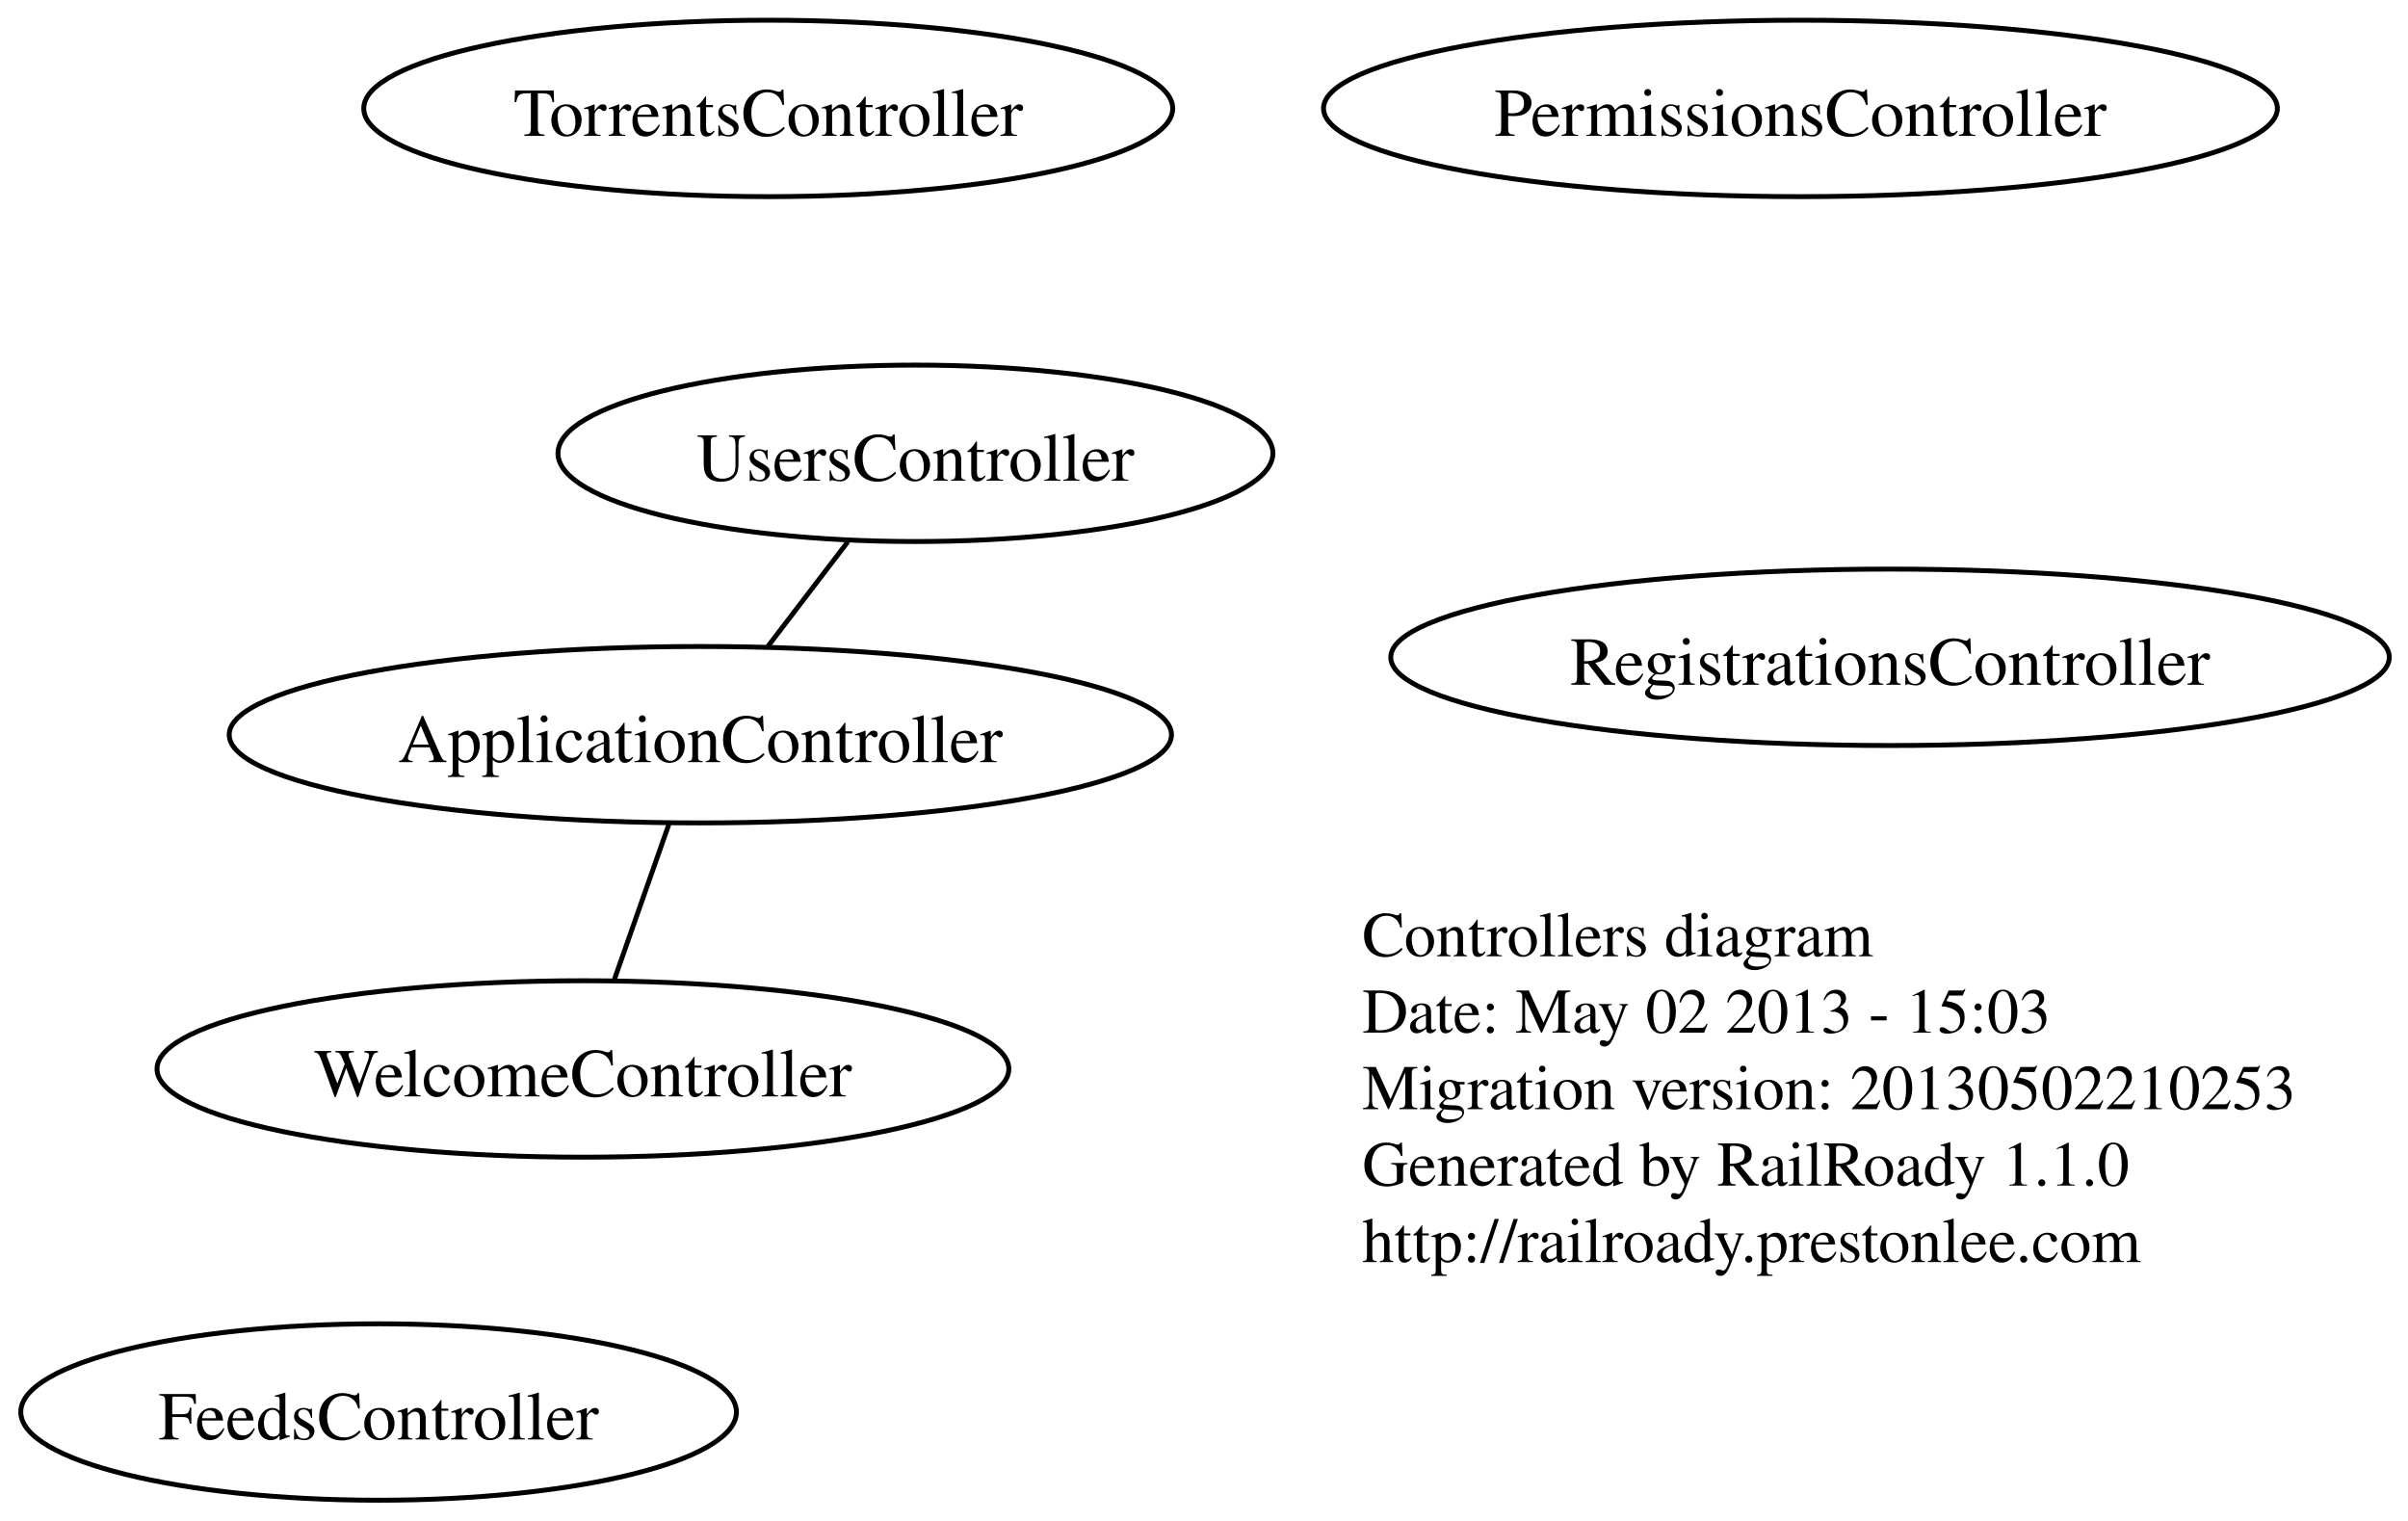
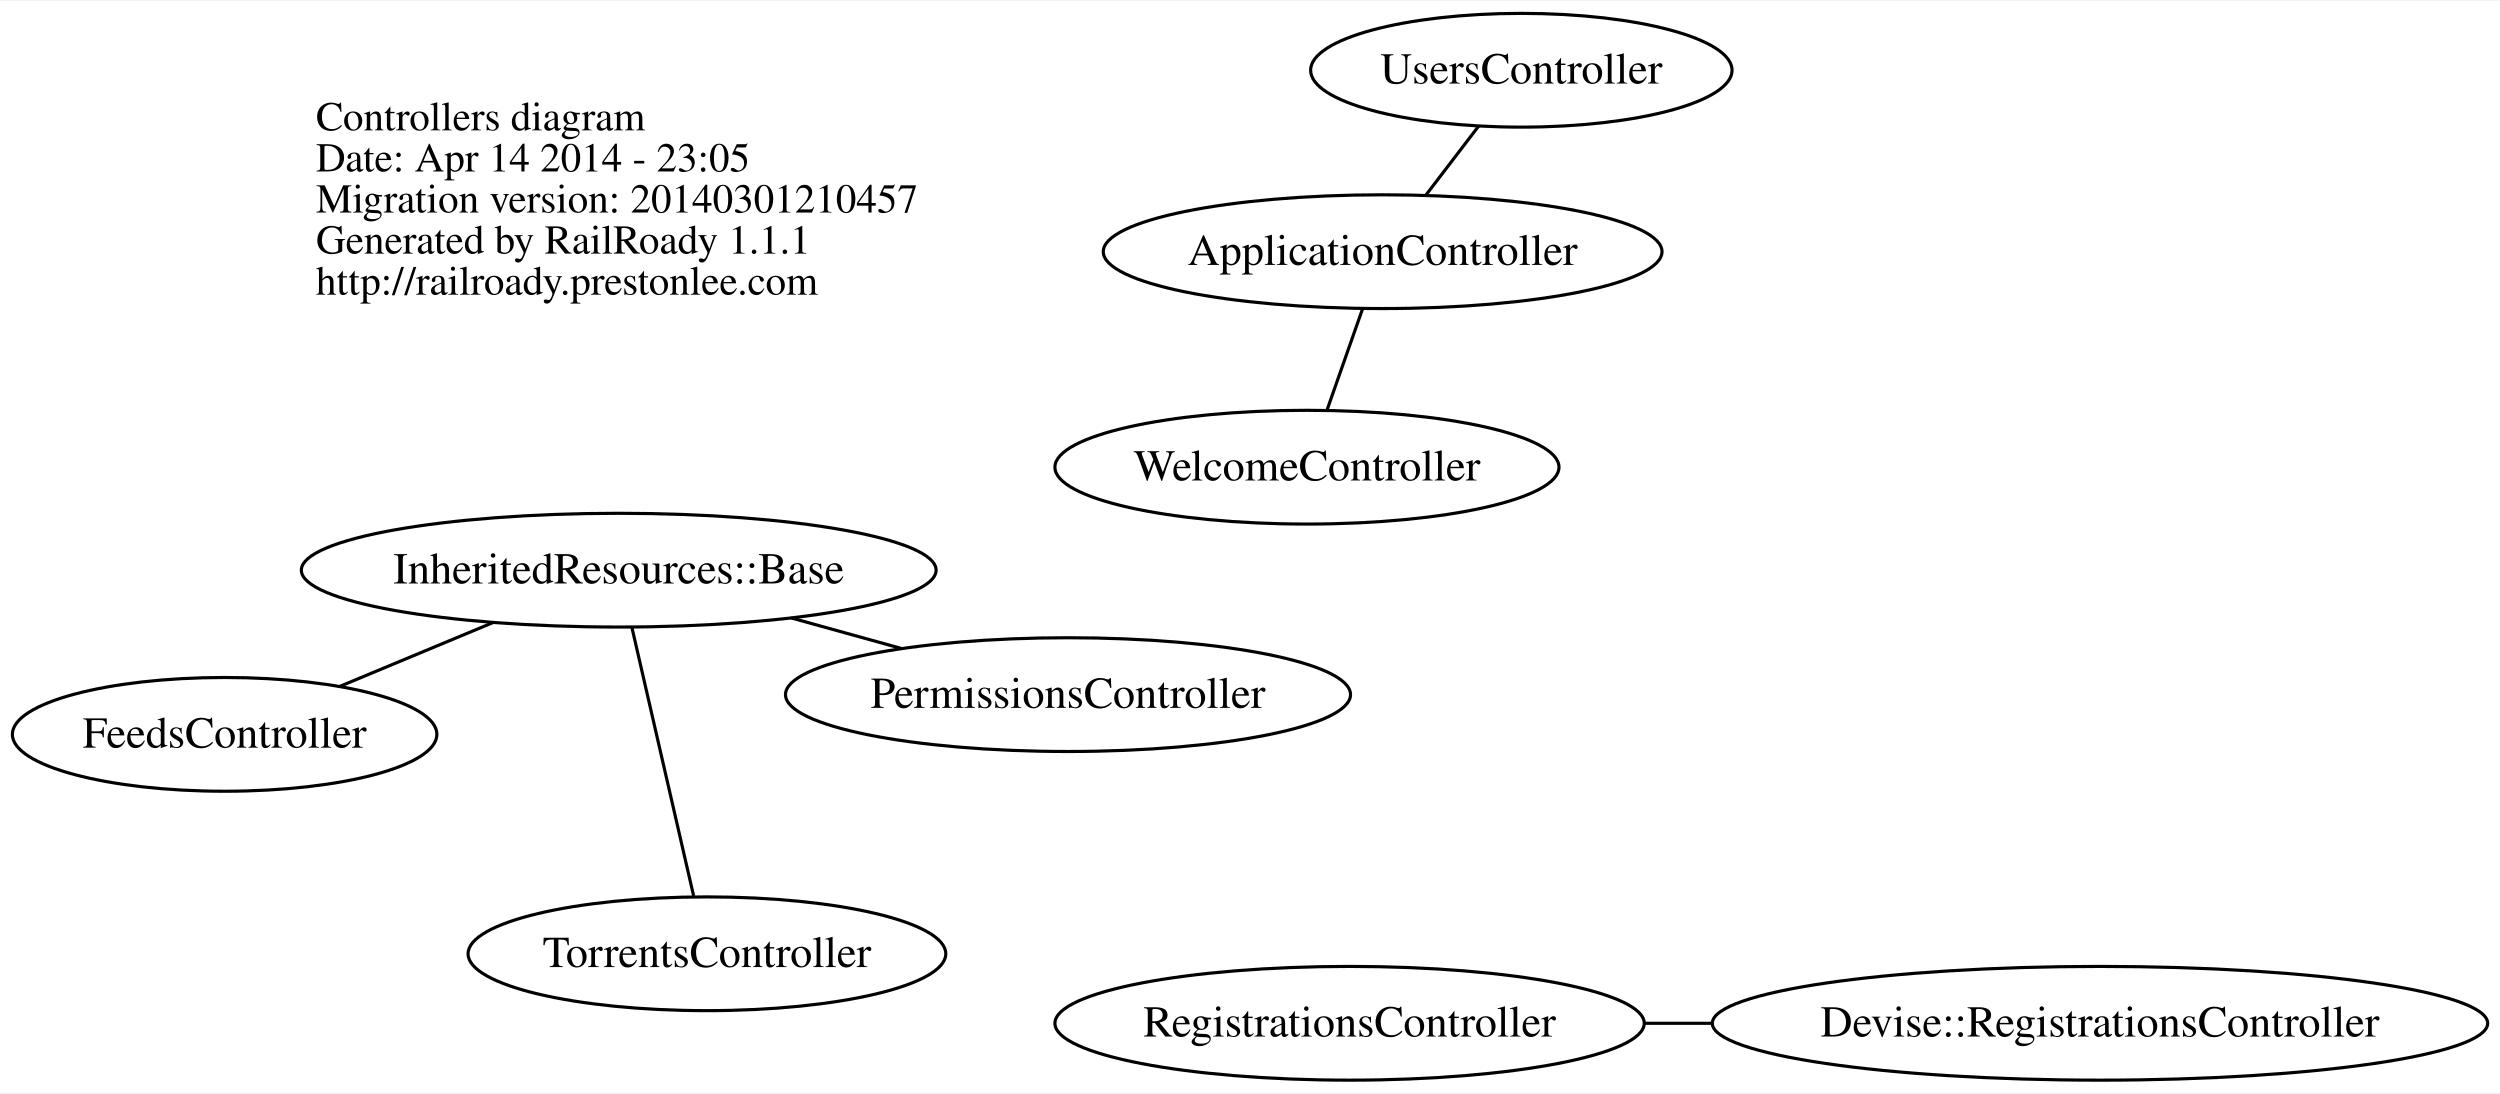
- <svg xmlns="http://www.w3.org/2000/svg" width="491pt" height="310pt" viewBox="0.00 0.00 491.39 310.00">
-   <g id="graph0" class="graph" transform="scale(1 1) rotate(0) translate(4 306)">
-     <polygon fill="white" stroke="white" points="-4,5 -4,-306 488.386,-306 488.386,5 -4,5" />
+ <svg xmlns="http://www.w3.org/2000/svg" width="791pt" height="346pt" viewBox="0.00 0.00 791.22 345.63">
+   <g id="graph0" class="graph" transform="scale(1 1) rotate(0) translate(4 341.625)">
+     <polygon fill="white" stroke="none" points="-4,4 -4,-341.625 787.221,-341.625 787.221,4 -4,4" />
    <g id="node1" class="node">
-       <text text-anchor="start" x="274" y="-111" font-family="Times,serif" font-size="13.00">Controllers diagram</text>
-       <text text-anchor="start" x="274" y="-95.4" font-family="Times,serif" font-size="13.00">Date: May 02 2013 - 15:03</text>
-       <text text-anchor="start" x="274" y="-79.8" font-family="Times,serif" font-size="13.00">Migration version: 20130502210253</text>
-       <text text-anchor="start" x="274" y="-64.2" font-family="Times,serif" font-size="13.00">Generated by RailRoady 1.1.0</text>
-       <text text-anchor="start" x="274" y="-48.6" font-family="Times,serif" font-size="13.00">http://railroady.prestonlee.com</text>
+       <text text-anchor="start" x="96" y="-300.6" font-family="Times,serif" font-size="13.00">Controllers diagram</text>
+       <text text-anchor="start" x="96" y="-287.6" font-family="Times,serif" font-size="13.00">Date: Apr 14 2014 - 23:05</text>
+       <text text-anchor="start" x="96" y="-274.6" font-family="Times,serif" font-size="13.00">Migration version: 20140301210457</text>
+       <text text-anchor="start" x="96" y="-261.6" font-family="Times,serif" font-size="13.00">Generated by RailRoady 1.1.1</text>
+       <text text-anchor="start" x="96" y="-248.6" font-family="Times,serif" font-size="13.00">http://railroady.prestonlee.com</text>
    </g>
    <g id="node2" class="node">
-       <ellipse fill="none" stroke="black" cx="138.915" cy="-156.206" rx="96.145" ry="18" />
-       <text text-anchor="middle" x="138.915" y="-150.606" font-family="Times,serif" font-size="14.00">ApplicationController</text>
+       <ellipse fill="none" stroke="black" cx="433.59" cy="-262.206" rx="88.417" ry="18" />
+       <text text-anchor="middle" x="433.59" y="-258.006" font-family="Times,serif" font-size="14.00">ApplicationController</text>
    </g>
    <g id="node7" class="node">
-       <ellipse fill="none" stroke="black" cx="182.81" cy="-213.625" rx="72.945" ry="18" />
-       <text text-anchor="middle" x="182.81" y="-208.025" font-family="Times,serif" font-size="14.00">UsersController</text>
+       <ellipse fill="none" stroke="black" cx="477.485" cy="-319.625" rx="66.692" ry="18" />
+       <text text-anchor="middle" x="477.485" y="-315.425" font-family="Times,serif" font-size="14.00">UsersController</text>
+     </g>
+     <g id="edge5" class="edge">
+       <path fill="none" stroke="black" d="M447.238,-280.059C452.573,-287.039 458.676,-295.022 463.996,-301.981" />
+     </g>
+     <g id="node8" class="node">
+       <ellipse fill="none" stroke="black" cx="409.633" cy="-194" rx="79.765" ry="18" />
+       <text text-anchor="middle" x="409.633" y="-189.8" font-family="Times,serif" font-size="14.00">WelcomeController</text>
+     </g>
+     <g id="edge6" class="edge">
+       <path fill="none" stroke="black" d="M427.17,-243.928C423.732,-234.142 419.51,-222.122 416.07,-212.328" />
+     </g>
+     <g id="node3" class="node">
+       <ellipse fill="none" stroke="black" cx="67.088" cy="-109.441" rx="67.177" ry="18" />
+       <text text-anchor="middle" x="67.088" y="-105.241" font-family="Times,serif" font-size="14.00">FeedsController</text>
+     </g>
+     <g id="node4" class="node">
+       <ellipse fill="none" stroke="black" cx="334.012" cy="-122.02" rx="89.412" ry="18" />
+       <text text-anchor="middle" x="334.012" y="-117.82" font-family="Times,serif" font-size="14.00">PermissionsController</text>
+     </g>
+     <g id="node5" class="node">
+       <ellipse fill="none" stroke="black" cx="423.127" cy="-18" rx="93.253" ry="18" />
+       <text text-anchor="middle" x="423.127" y="-13.8" font-family="Times,serif" font-size="14.00">RegistrationsController</text>
+     </g>
+     <g id="node6" class="node">
+       <ellipse fill="none" stroke="black" cx="219.734" cy="-40" rx="75.597" ry="18" />
+       <text text-anchor="middle" x="219.734" y="-35.8" font-family="Times,serif" font-size="14.00">TorrentsController</text>
+     </g>
+     <g id="node9" class="node">
+       <ellipse fill="none" stroke="black" cx="191.82" cy="-161.407" rx="100.452" ry="18" />
+       <text text-anchor="middle" x="191.82" y="-157.207" font-family="Times,serif" font-size="14.00">InheritedResources::Base</text>
    </g>
    <g id="edge1" class="edge">
-       <path fill="none" stroke="black" d="M152.563,-174.059C157.798,-180.907 163.771,-188.721 169.019,-195.586" />
-     </g>
-     <g id="node8" class="node">
-       <ellipse fill="none" stroke="black" cx="114.958" cy="-88" rx="86.915" ry="18" />
-       <text text-anchor="middle" x="114.958" y="-82.4" font-family="Times,serif" font-size="14.00">WelcomeController</text>
+       <path fill="none" stroke="black" d="M152.012,-144.822C136.469,-138.346 118.766,-130.971 103.56,-124.636" />
    </g>
    <g id="edge2" class="edge">
-       <path fill="none" stroke="black" d="M132.495,-137.928C129.057,-128.142 124.835,-116.122 121.395,-106.328" />
+       <path fill="none" stroke="black" d="M246.389,-146.292C257.823,-143.124 269.861,-139.79 281.229,-136.641" />
    </g>
-     <g id="node3" class="node">
-       <ellipse fill="none" stroke="black" cx="73.26" cy="-18" rx="73.02" ry="18" />
-       <text text-anchor="middle" x="73.26" y="-12.4" font-family="Times,serif" font-size="14.00">FeedsController</text>
+     <g id="edge4" class="edge">
+       <path fill="none" stroke="black" d="M195.999,-143.231C201.262,-120.343 210.251,-81.246 215.527,-58.3" />
    </g>
-     <g id="node4" class="node">
-       <ellipse fill="none" stroke="black" cx="363.411" cy="-284" rx="97.323" ry="18" />
-       <text text-anchor="middle" x="363.411" y="-278.4" font-family="Times,serif" font-size="14.00">PermissionsController</text>
+     <g id="node10" class="node">
+       <ellipse fill="none" stroke="black" cx="660.624" cy="-18" rx="122.695" ry="18" />
+       <text text-anchor="middle" x="660.624" y="-13.8" font-family="Times,serif" font-size="14.00">Devise::RegistrationsController</text>
    </g>
-     <g id="node5" class="node">
-       <ellipse fill="none" stroke="black" cx="381.693" cy="-172" rx="101.886" ry="18" />
-       <text text-anchor="middle" x="381.693" y="-166.4" font-family="Times,serif" font-size="14.00">RegistrationsController</text>
-     </g>
-     <g id="node6" class="node">
-       <ellipse fill="none" stroke="black" cx="152.77" cy="-284" rx="82.541" ry="18" />
-       <text text-anchor="middle" x="152.77" y="-278.4" font-family="Times,serif" font-size="14.00">TorrentsController</text>
+     <g id="edge3" class="edge">
+       <path fill="none" stroke="black" d="M537.701,-18C530.57,-18 523.46,-18 516.472,-18" />
    </g>
  </g>
</svg>
